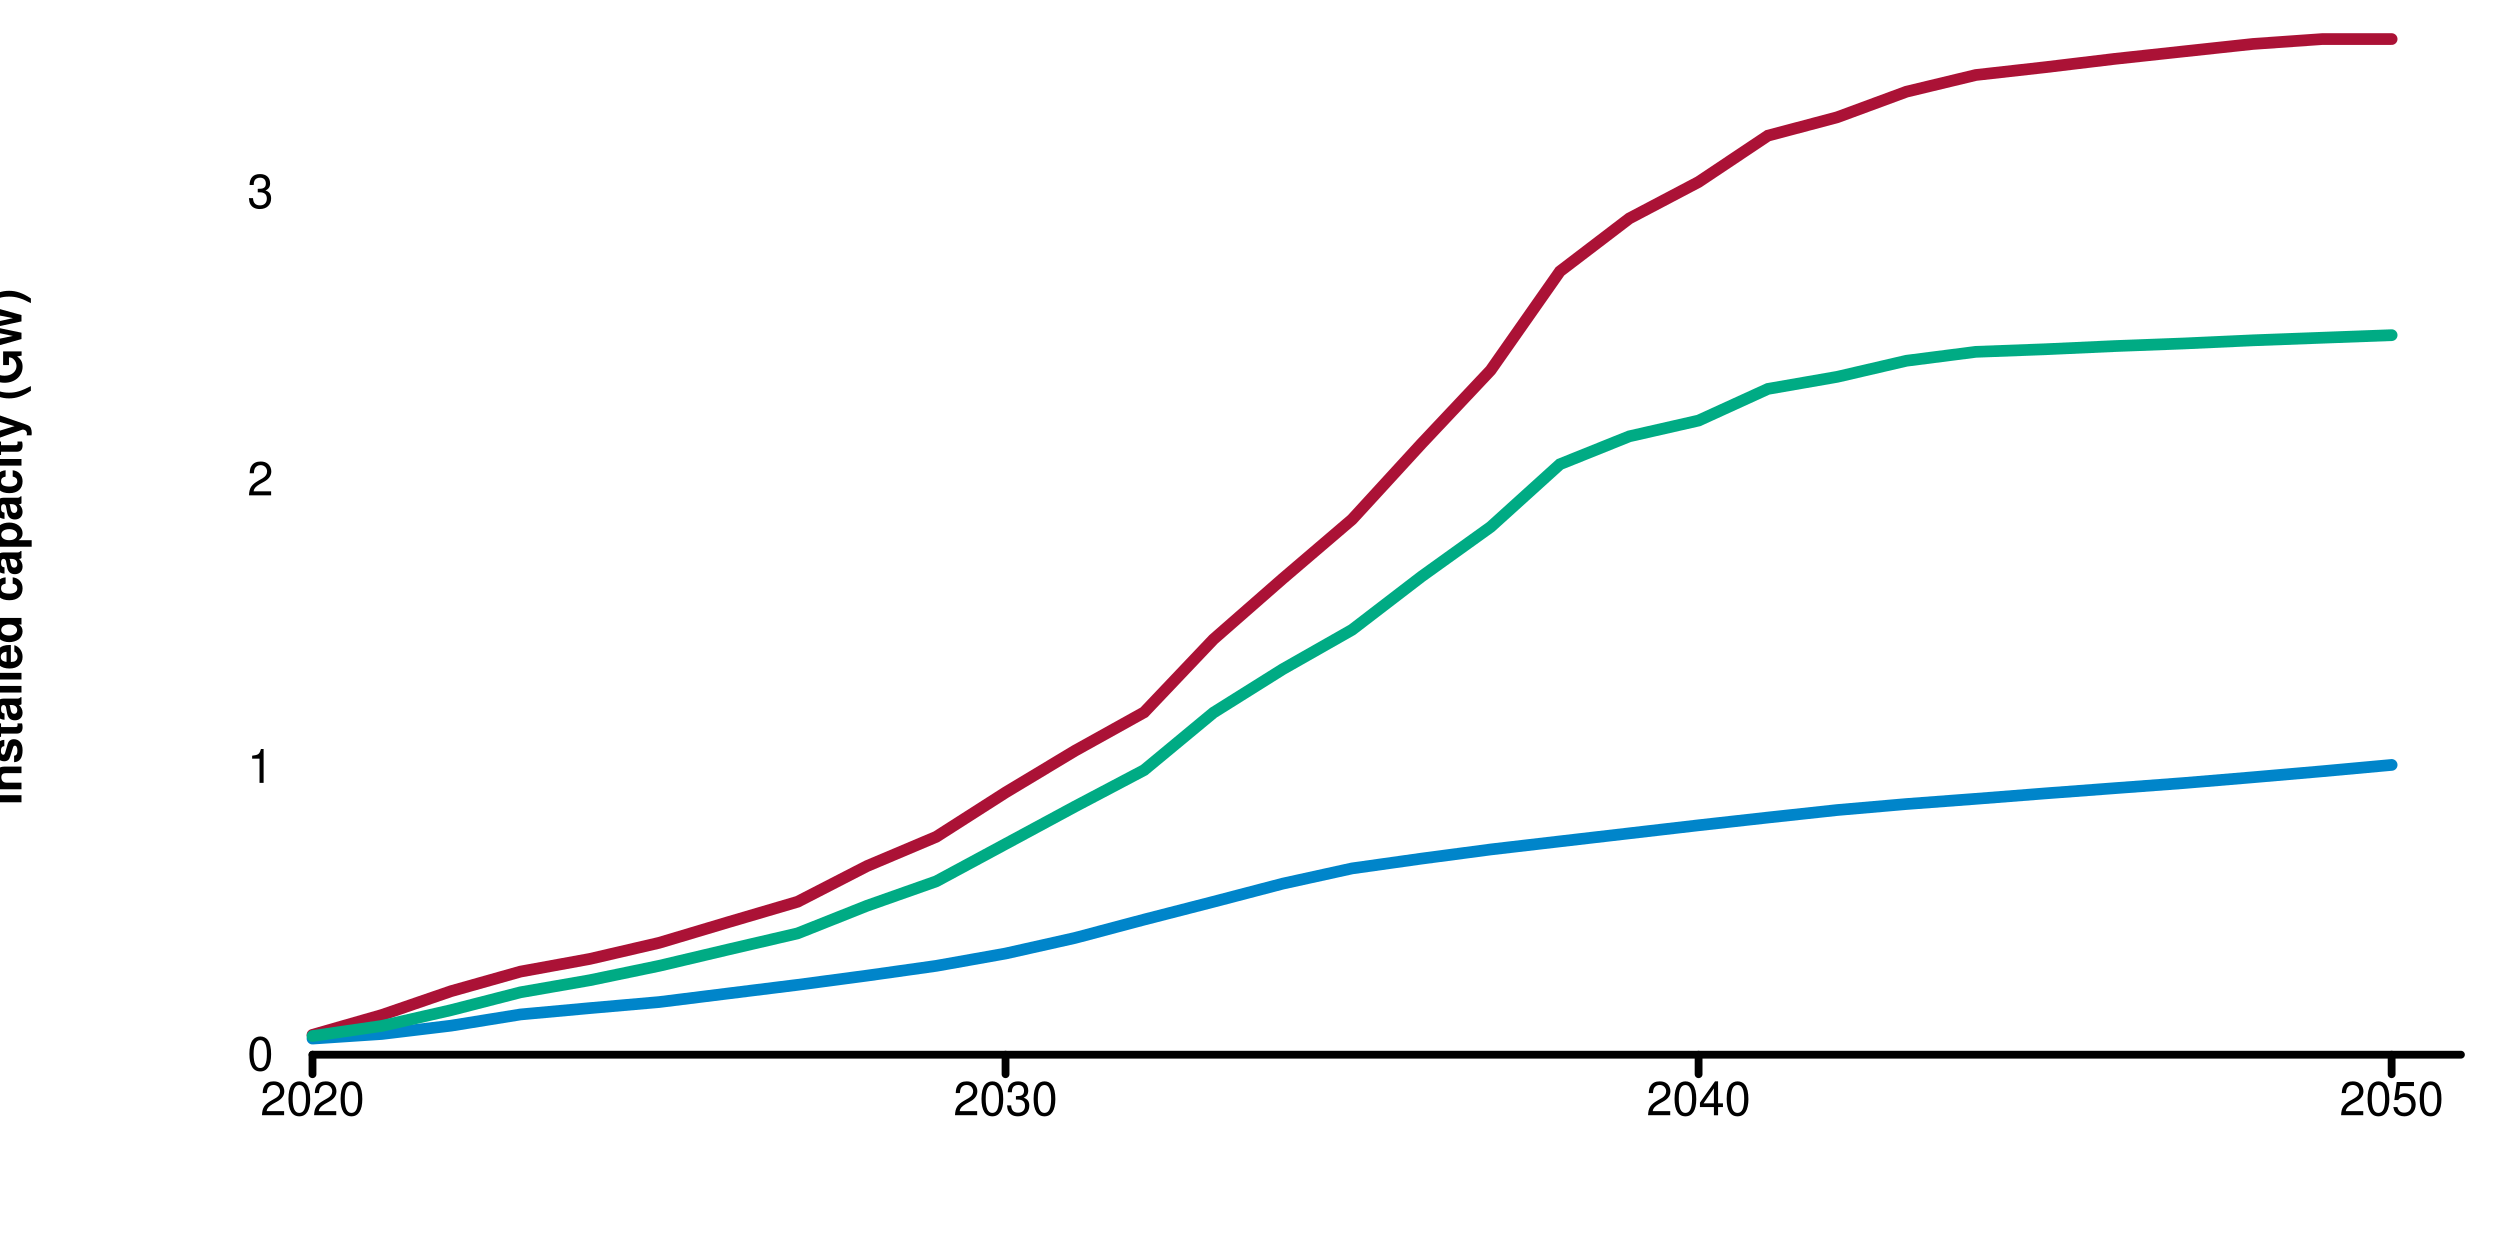
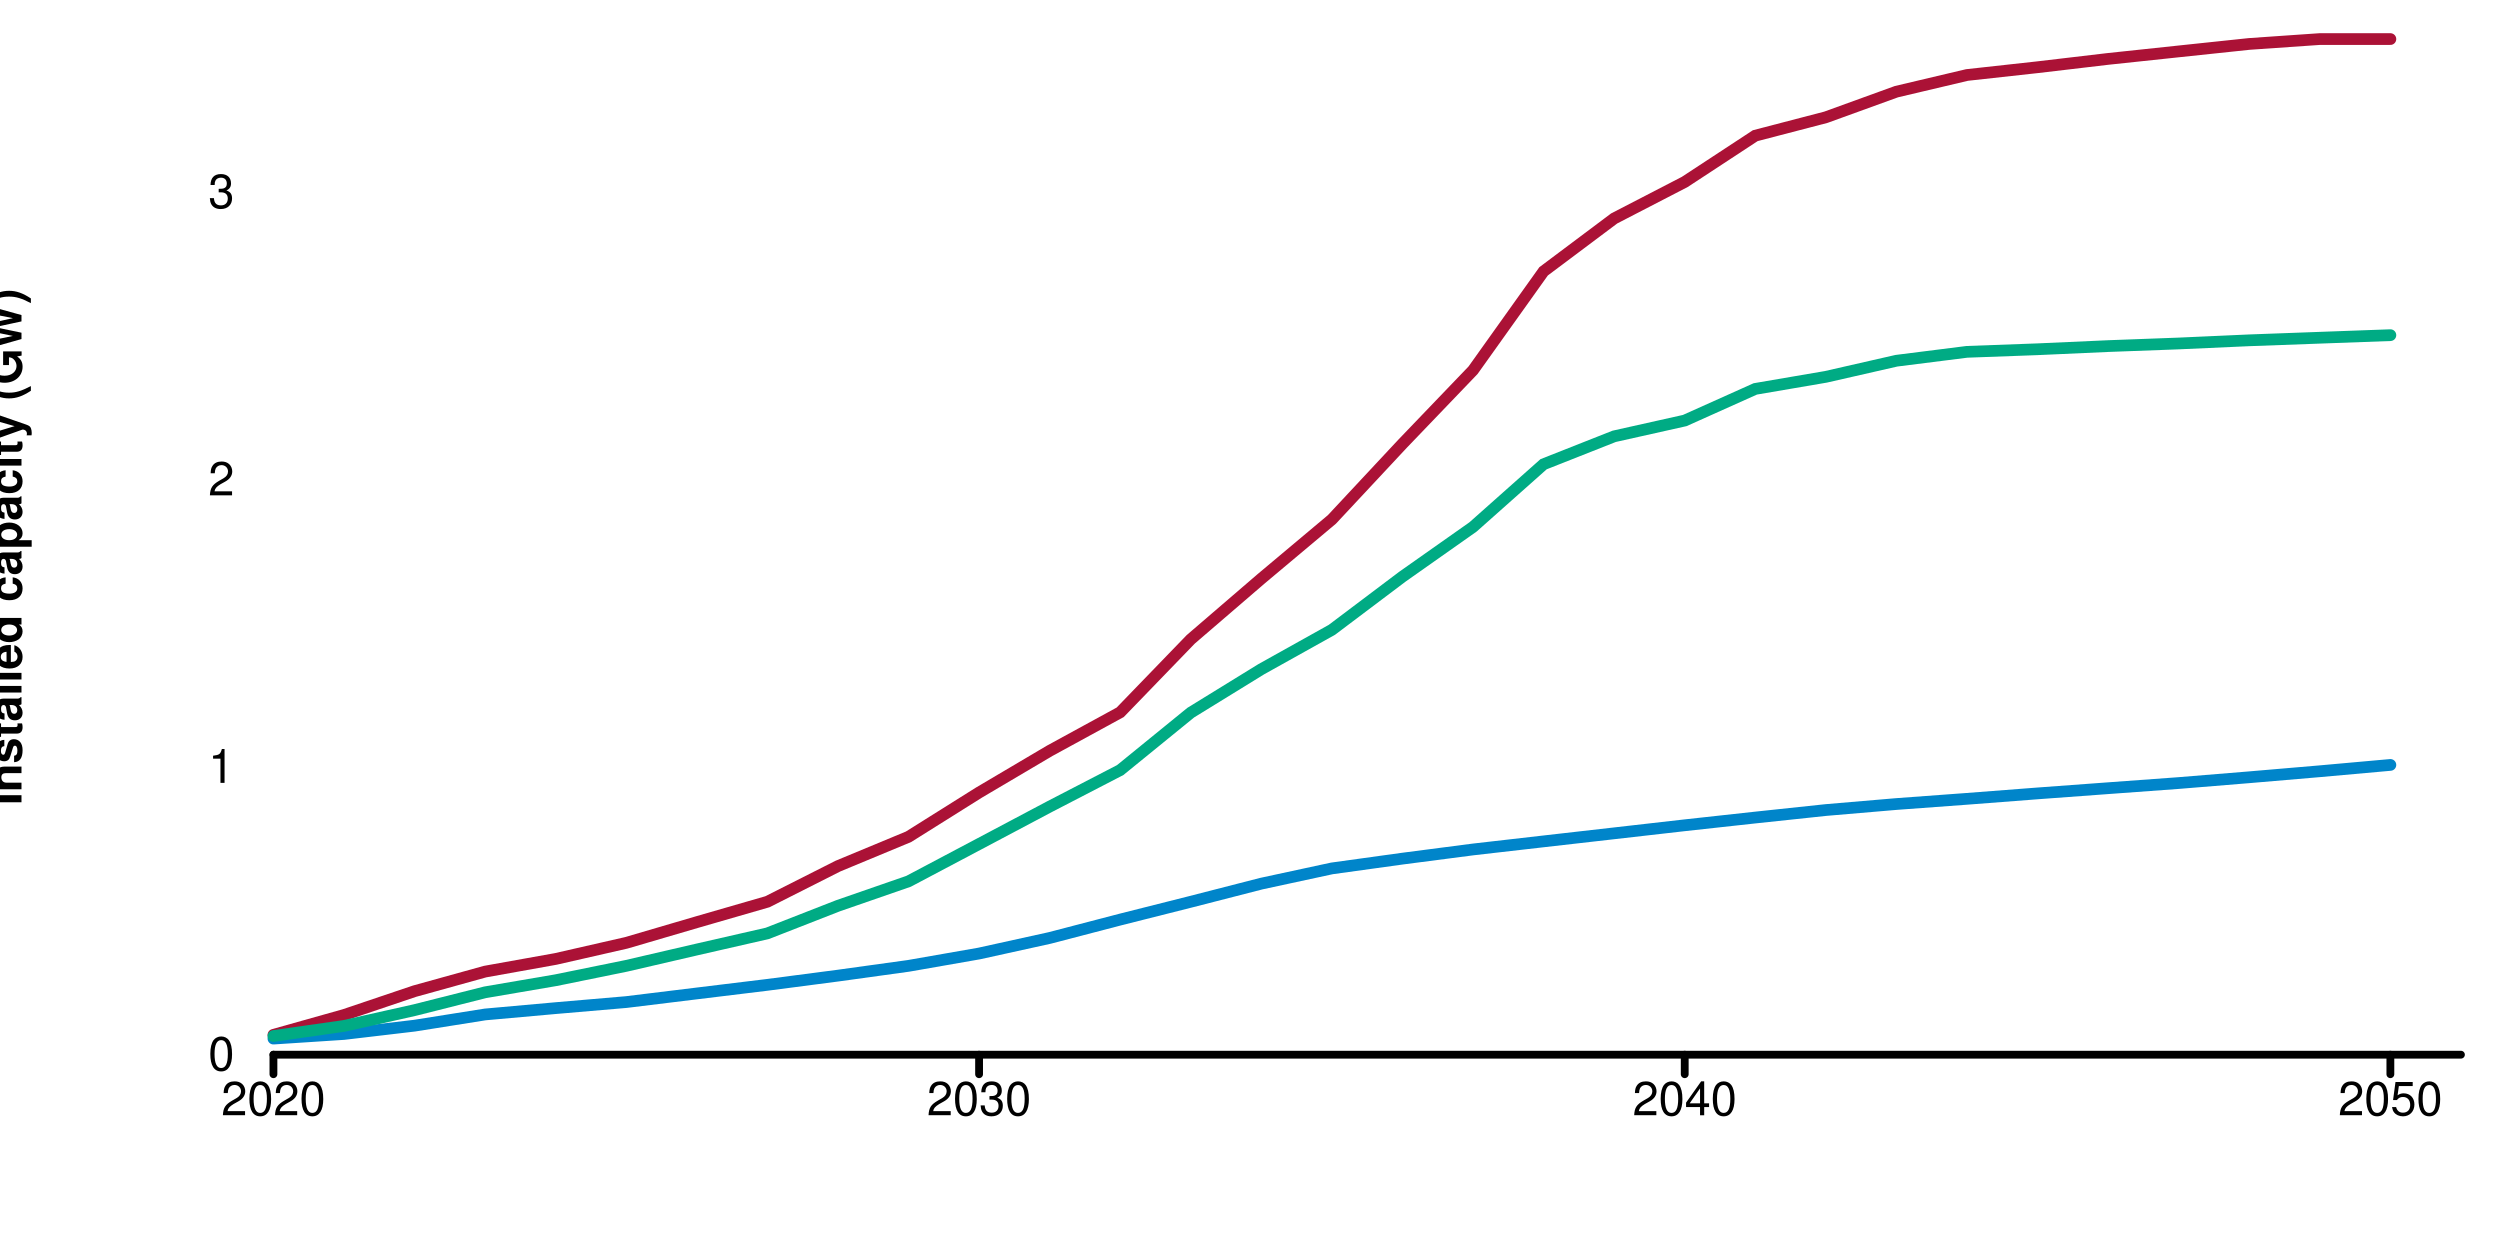
<svg xmlns="http://www.w3.org/2000/svg" width="640" height="320" viewBox="0 0 640 320" style="overflow:display" preserveAspectRatio="xMinYMin meet" overflow="visible">
  <defs>
    <style>
	.data-series path.line { fill-opacity: 0; }
	.data-series path.line.dotted { stroke-dasharray: 12 20 }
	.data-series circle { display: none; }
	.data-series:hover path.line, .data-series.on path.line { stroke-width: 5; }
	.data-series:hover circle, .data-series.on circle { display: inline; }
	.data-series circle:hover, .data-series circle.on { r: 6px!important; fill: black; }
	.grid { font-family: "Helvetica Neue",Helvetica,Arial,"Lucida Grande",sans-serif; }
	.grid line { stroke: rgb(0,0,0); stroke-width: 2; stroke-linecap: round; }
	.grid.grid-x text { text-anchor: middle; dominant-baseline: hanging; transform: translateY(10px); }
	.grid.grid-y text { text-anchor: end; dominant-baseline: middle; transform: translateX(-10px); }
	</style>
  </defs>
  <g class="grid grid-y">
-     <line x1="80" y1="270" x2="630" y2="270" data-left="80" />
-     <text x="80" y="270" text-anchor="end">0</text>
-     <text x="80" y="196.408" text-anchor="end">1</text>
-     <text x="80" y="122.816" text-anchor="end">2</text>
-     <text x="80" y="49.224" text-anchor="end">3</text>
+     <line x1="70" y1="270" x2="630" y2="270" data-left="70" />
+     <text x="70" y="270" text-anchor="end">0</text>
+     <text x="70" y="196.408" text-anchor="end">1</text>
+     <text x="70" y="122.816" text-anchor="end">2</text>
+     <text x="70" y="49.224" text-anchor="end">3</text>
    <text style="text-anchor:middle;dominant-baseline:hanging;font-weight:bold;transform: translateY(140px) rotate(-90deg);">Installed capacity (GW)</text>
  </g>
  <g class="grid grid-x">
-     <line class="tick" x1="80" y1="270" x2="80" y2="275" />
-     <text x="80" y="270" text-anchor="middle">2020</text>
-     <line class="tick" x1="257.419" y1="270" x2="257.419" y2="275" />
-     <text x="257.419" y="270" text-anchor="middle">2030</text>
-     <line class="tick" x1="434.839" y1="270" x2="434.839" y2="275" />
-     <text x="434.839" y="270" text-anchor="middle">2040</text>
-     <line class="tick" x1="612.258" y1="270" x2="612.258" y2="275" />
-     <text x="612.258" y="270" text-anchor="middle">2050</text>
+     <line class="tick" x1="70" y1="270" x2="70" y2="275" />
+     <text x="70" y="270" text-anchor="middle">2020</text>
+     <line class="tick" x1="250.645" y1="270" x2="250.645" y2="275" />
+     <text x="250.645" y="270" text-anchor="middle">2030</text>
+     <line class="tick" x1="431.29" y1="270" x2="431.29" y2="275" />
+     <text x="431.29" y="270" text-anchor="middle">2040</text>
+     <line class="tick" x1="611.935" y1="270" x2="611.935" y2="275" />
+     <text x="611.935" y="270" text-anchor="middle">2050</text>
    <text style="text-anchor:middle;dominant-baseline:hanging;font-weight:bold;transform: translateY(140px) rotate(-90deg);" />
  </g>
  <g data-scenario="high-hydrogen" class="data-series">
-     <path d="M 80.00,265.88L 97.74,264.70L 115.48,262.57L 133.23,259.70L 150.97,258.08L 168.71,256.53L 186.45,254.32L 204.19,252.12L 221.94,249.76L 239.68,247.26L 257.42,244.10L 275.16,240.12L 292.90,235.41L 310.65,230.85L 328.39,226.21L 346.13,222.31L 363.87,219.81L 381.61,217.46L 399.35,215.39L 417.10,213.33L 434.84,211.27L 452.58,209.29L 470.32,207.37L 488.06,205.83L 505.81,204.50L 523.55,203.11L 541.29,201.78L 559.03,200.46L 576.77,198.98L 594.52,197.44L 612.26,195.82" id="High hydrogen" class="line" stroke="#0085CA" stroke-width="3" stroke-linecap="round" />
-     <circle cx="80.00" cy="265.88" data-y="0.056" data-x="2020" r="4" fill="#0085CA" />
-     <circle cx="97.74" cy="264.70" data-y="0.072" data-x="2021" r="4" fill="#0085CA" />
-     <circle cx="115.48" cy="262.57" data-y="0.101" data-x="2022" r="4" fill="#0085CA" />
-     <circle cx="133.23" cy="259.70" data-y="0.140" data-x="2023" r="4" fill="#0085CA" />
-     <circle cx="150.97" cy="258.08" data-y="0.162" data-x="2024" r="4" fill="#0085CA" />
-     <circle cx="168.71" cy="256.53" data-y="0.183" data-x="2025" r="4" fill="#0085CA" />
-     <circle cx="186.45" cy="254.32" data-y="0.213" data-x="2026" r="4" fill="#0085CA" />
-     <circle cx="204.19" cy="252.12" data-y="0.243" data-x="2027" r="4" fill="#0085CA" />
-     <circle cx="221.94" cy="249.76" data-y="0.275" data-x="2028" r="4" fill="#0085CA" />
-     <circle cx="239.68" cy="247.26" data-y="0.309" data-x="2029" r="4" fill="#0085CA" />
-     <circle cx="257.42" cy="244.10" data-y="0.352" data-x="2030" r="4" fill="#0085CA" />
-     <circle cx="275.16" cy="240.12" data-y="0.406" data-x="2031" r="4" fill="#0085CA" />
-     <circle cx="292.90" cy="235.41" data-y="0.470" data-x="2032" r="4" fill="#0085CA" />
-     <circle cx="310.65" cy="230.85" data-y="0.532" data-x="2033" r="4" fill="#0085CA" />
-     <circle cx="328.39" cy="226.21" data-y="0.595" data-x="2034" r="4" fill="#0085CA" />
-     <circle cx="346.13" cy="222.31" data-y="0.648" data-x="2035" r="4" fill="#0085CA" />
-     <circle cx="363.87" cy="219.81" data-y="0.682" data-x="2036" r="4" fill="#0085CA" />
-     <circle cx="381.61" cy="217.46" data-y="0.714" data-x="2037" r="4" fill="#0085CA" />
-     <circle cx="399.35" cy="215.39" data-y="0.742" data-x="2038" r="4" fill="#0085CA" />
-     <circle cx="417.10" cy="213.33" data-y="0.770" data-x="2039" r="4" fill="#0085CA" />
-     <circle cx="434.84" cy="211.27" data-y="0.798" data-x="2040" r="4" fill="#0085CA" />
-     <circle cx="452.58" cy="209.29" data-y="0.825" data-x="2041" r="4" fill="#0085CA" />
-     <circle cx="470.32" cy="207.37" data-y="0.851" data-x="2042" r="4" fill="#0085CA" />
-     <circle cx="488.06" cy="205.83" data-y="0.872" data-x="2043" r="4" fill="#0085CA" />
-     <circle cx="505.81" cy="204.50" data-y="0.890" data-x="2044" r="4" fill="#0085CA" />
-     <circle cx="523.55" cy="203.11" data-y="0.909" data-x="2045" r="4" fill="#0085CA" />
-     <circle cx="541.29" cy="201.78" data-y="0.927" data-x="2046" r="4" fill="#0085CA" />
-     <circle cx="559.03" cy="200.46" data-y="0.945" data-x="2047" r="4" fill="#0085CA" />
-     <circle cx="576.77" cy="198.98" data-y="0.965" data-x="2048" r="4" fill="#0085CA" />
-     <circle cx="594.52" cy="197.44" data-y="0.986" data-x="2049" r="4" fill="#0085CA" />
-     <circle cx="612.26" cy="195.82" data-y="1.008" data-x="2050" r="4" fill="#0085CA" />
+     <path d="M 70.00,265.88L 88.06,264.70L 106.13,262.57L 124.19,259.70L 142.26,258.08L 160.32,256.53L 178.39,254.32L 196.45,252.12L 214.52,249.76L 232.58,247.26L 250.65,244.10L 268.71,240.12L 286.77,235.41L 304.84,230.85L 322.90,226.21L 340.97,222.31L 359.03,219.81L 377.10,217.46L 395.16,215.39L 413.23,213.33L 431.29,211.27L 449.35,209.29L 467.42,207.37L 485.48,205.83L 503.55,204.50L 521.61,203.11L 539.68,201.78L 557.74,200.46L 575.81,198.98L 593.87,197.44L 611.94,195.82" id="High hydrogen" class="line" stroke="#0085CA" stroke-width="3" stroke-linecap="round" />
+     <circle cx="70.00" cy="265.88" data-y="0.056" data-x="2020" r="4" fill="#0085CA" />
+     <circle cx="88.06" cy="264.70" data-y="0.072" data-x="2021" r="4" fill="#0085CA" />
+     <circle cx="106.13" cy="262.57" data-y="0.101" data-x="2022" r="4" fill="#0085CA" />
+     <circle cx="124.19" cy="259.70" data-y="0.140" data-x="2023" r="4" fill="#0085CA" />
+     <circle cx="142.26" cy="258.08" data-y="0.162" data-x="2024" r="4" fill="#0085CA" />
+     <circle cx="160.32" cy="256.53" data-y="0.183" data-x="2025" r="4" fill="#0085CA" />
+     <circle cx="178.39" cy="254.32" data-y="0.213" data-x="2026" r="4" fill="#0085CA" />
+     <circle cx="196.45" cy="252.12" data-y="0.243" data-x="2027" r="4" fill="#0085CA" />
+     <circle cx="214.52" cy="249.76" data-y="0.275" data-x="2028" r="4" fill="#0085CA" />
+     <circle cx="232.58" cy="247.26" data-y="0.309" data-x="2029" r="4" fill="#0085CA" />
+     <circle cx="250.65" cy="244.10" data-y="0.352" data-x="2030" r="4" fill="#0085CA" />
+     <circle cx="268.71" cy="240.12" data-y="0.406" data-x="2031" r="4" fill="#0085CA" />
+     <circle cx="286.77" cy="235.41" data-y="0.470" data-x="2032" r="4" fill="#0085CA" />
+     <circle cx="304.84" cy="230.85" data-y="0.532" data-x="2033" r="4" fill="#0085CA" />
+     <circle cx="322.90" cy="226.21" data-y="0.595" data-x="2034" r="4" fill="#0085CA" />
+     <circle cx="340.97" cy="222.31" data-y="0.648" data-x="2035" r="4" fill="#0085CA" />
+     <circle cx="359.03" cy="219.81" data-y="0.682" data-x="2036" r="4" fill="#0085CA" />
+     <circle cx="377.10" cy="217.46" data-y="0.714" data-x="2037" r="4" fill="#0085CA" />
+     <circle cx="395.16" cy="215.39" data-y="0.742" data-x="2038" r="4" fill="#0085CA" />
+     <circle cx="413.23" cy="213.33" data-y="0.770" data-x="2039" r="4" fill="#0085CA" />
+     <circle cx="431.29" cy="211.27" data-y="0.798" data-x="2040" r="4" fill="#0085CA" />
+     <circle cx="449.35" cy="209.29" data-y="0.825" data-x="2041" r="4" fill="#0085CA" />
+     <circle cx="467.42" cy="207.37" data-y="0.851" data-x="2042" r="4" fill="#0085CA" />
+     <circle cx="485.48" cy="205.83" data-y="0.872" data-x="2043" r="4" fill="#0085CA" />
+     <circle cx="503.55" cy="204.50" data-y="0.890" data-x="2044" r="4" fill="#0085CA" />
+     <circle cx="521.61" cy="203.11" data-y="0.909" data-x="2045" r="4" fill="#0085CA" />
+     <circle cx="539.68" cy="201.78" data-y="0.927" data-x="2046" r="4" fill="#0085CA" />
+     <circle cx="557.74" cy="200.46" data-y="0.945" data-x="2047" r="4" fill="#0085CA" />
+     <circle cx="575.81" cy="198.98" data-y="0.965" data-x="2048" r="4" fill="#0085CA" />
+     <circle cx="593.87" cy="197.44" data-y="0.986" data-x="2049" r="4" fill="#0085CA" />
+     <circle cx="611.94" cy="195.82" data-y="1.008" data-x="2050" r="4" fill="#0085CA" />
  </g>
  <g data-scenario="deep-electrification" class="data-series">
-     <path d="M 80.00,264.92L 97.74,259.84L 115.48,253.74L 133.23,248.73L 150.97,245.49L 168.71,241.37L 186.45,236.07L 204.19,230.85L 221.94,221.72L 239.68,214.22L 257.42,202.88L 275.16,192.21L 292.90,182.35L 310.65,163.66L 328.39,148.13L 346.13,132.97L 363.87,113.62L 381.61,94.78L 399.35,69.46L 417.10,55.92L 434.84,46.58L 452.58,34.73L 470.32,30.02L 488.06,23.47L 505.81,19.20L 523.55,17.21L 541.29,15.08L 559.03,13.16L 576.77,11.25L 594.52,10.00L 612.26,10.00" id="Deep electrification" class="line" stroke="#AB1236" stroke-width="3" stroke-linecap="round" />
-     <circle cx="80.00" cy="264.92" data-y="0.069" data-x="2020" r="4" fill="#AB1236" />
-     <circle cx="97.74" cy="259.84" data-y="0.138" data-x="2021" r="4" fill="#AB1236" />
-     <circle cx="115.48" cy="253.74" data-y="0.221" data-x="2022" r="4" fill="#AB1236" />
-     <circle cx="133.23" cy="248.73" data-y="0.289" data-x="2023" r="4" fill="#AB1236" />
-     <circle cx="150.97" cy="245.49" data-y="0.333" data-x="2024" r="4" fill="#AB1236" />
-     <circle cx="168.71" cy="241.37" data-y="0.389" data-x="2025" r="4" fill="#AB1236" />
-     <circle cx="186.45" cy="236.07" data-y="0.461" data-x="2026" r="4" fill="#AB1236" />
-     <circle cx="204.19" cy="230.85" data-y="0.532" data-x="2027" r="4" fill="#AB1236" />
-     <circle cx="221.94" cy="221.72" data-y="0.656" data-x="2028" r="4" fill="#AB1236" />
-     <circle cx="239.68" cy="214.22" data-y="0.758" data-x="2029" r="4" fill="#AB1236" />
-     <circle cx="257.42" cy="202.88" data-y="0.912" data-x="2030" r="4" fill="#AB1236" />
-     <circle cx="275.16" cy="192.21" data-y="1.057" data-x="2031" r="4" fill="#AB1236" />
-     <circle cx="292.90" cy="182.35" data-y="1.191" data-x="2032" r="4" fill="#AB1236" />
-     <circle cx="310.65" cy="163.66" data-y="1.445" data-x="2033" r="4" fill="#AB1236" />
-     <circle cx="328.39" cy="148.13" data-y="1.656" data-x="2034" r="4" fill="#AB1236" />
-     <circle cx="346.13" cy="132.97" data-y="1.862" data-x="2035" r="4" fill="#AB1236" />
-     <circle cx="363.87" cy="113.62" data-y="2.125" data-x="2036" r="4" fill="#AB1236" />
-     <circle cx="381.61" cy="94.78" data-y="2.381" data-x="2037" r="4" fill="#AB1236" />
-     <circle cx="399.35" cy="69.46" data-y="2.725" data-x="2038" r="4" fill="#AB1236" />
-     <circle cx="417.10" cy="55.92" data-y="2.909" data-x="2039" r="4" fill="#AB1236" />
-     <circle cx="434.84" cy="46.58" data-y="3.036" data-x="2040" r="4" fill="#AB1236" />
-     <circle cx="452.58" cy="34.73" data-y="3.197" data-x="2041" r="4" fill="#AB1236" />
-     <circle cx="470.32" cy="30.02" data-y="3.261" data-x="2042" r="4" fill="#AB1236" />
-     <circle cx="488.06" cy="23.47" data-y="3.350" data-x="2043" r="4" fill="#AB1236" />
-     <circle cx="505.81" cy="19.20" data-y="3.408" data-x="2044" r="4" fill="#AB1236" />
-     <circle cx="523.55" cy="17.21" data-y="3.435" data-x="2045" r="4" fill="#AB1236" />
-     <circle cx="541.29" cy="15.08" data-y="3.464" data-x="2046" r="4" fill="#AB1236" />
-     <circle cx="559.03" cy="13.16" data-y="3.490" data-x="2047" r="4" fill="#AB1236" />
-     <circle cx="576.77" cy="11.25" data-y="3.516" data-x="2048" r="4" fill="#AB1236" />
-     <circle cx="594.52" cy="10.00" data-y="3.533" data-x="2049" r="4" fill="#AB1236" />
-     <circle cx="612.26" cy="10.00" data-y="3.533" data-x="2050" r="4" fill="#AB1236" />
+     <path d="M 70.00,264.92L 88.06,259.84L 106.13,253.74L 124.19,248.73L 142.26,245.49L 160.32,241.37L 178.39,236.07L 196.45,230.85L 214.52,221.72L 232.58,214.22L 250.65,202.88L 268.71,192.21L 286.77,182.35L 304.84,163.66L 322.90,148.13L 340.97,132.97L 359.03,113.62L 377.10,94.78L 395.16,69.46L 413.23,55.92L 431.29,46.58L 449.35,34.73L 467.42,30.02L 485.48,23.47L 503.55,19.20L 521.61,17.21L 539.68,15.08L 557.74,13.16L 575.81,11.25L 593.87,10.00L 611.94,10.00" id="Deep electrification" class="line" stroke="#AB1236" stroke-width="3" stroke-linecap="round" />
+     <circle cx="70.00" cy="264.92" data-y="0.069" data-x="2020" r="4" fill="#AB1236" />
+     <circle cx="88.06" cy="259.84" data-y="0.138" data-x="2021" r="4" fill="#AB1236" />
+     <circle cx="106.13" cy="253.74" data-y="0.221" data-x="2022" r="4" fill="#AB1236" />
+     <circle cx="124.19" cy="248.73" data-y="0.289" data-x="2023" r="4" fill="#AB1236" />
+     <circle cx="142.26" cy="245.49" data-y="0.333" data-x="2024" r="4" fill="#AB1236" />
+     <circle cx="160.32" cy="241.37" data-y="0.389" data-x="2025" r="4" fill="#AB1236" />
+     <circle cx="178.39" cy="236.07" data-y="0.461" data-x="2026" r="4" fill="#AB1236" />
+     <circle cx="196.45" cy="230.85" data-y="0.532" data-x="2027" r="4" fill="#AB1236" />
+     <circle cx="214.52" cy="221.72" data-y="0.656" data-x="2028" r="4" fill="#AB1236" />
+     <circle cx="232.58" cy="214.22" data-y="0.758" data-x="2029" r="4" fill="#AB1236" />
+     <circle cx="250.65" cy="202.88" data-y="0.912" data-x="2030" r="4" fill="#AB1236" />
+     <circle cx="268.71" cy="192.21" data-y="1.057" data-x="2031" r="4" fill="#AB1236" />
+     <circle cx="286.77" cy="182.35" data-y="1.191" data-x="2032" r="4" fill="#AB1236" />
+     <circle cx="304.84" cy="163.66" data-y="1.445" data-x="2033" r="4" fill="#AB1236" />
+     <circle cx="322.90" cy="148.13" data-y="1.656" data-x="2034" r="4" fill="#AB1236" />
+     <circle cx="340.97" cy="132.97" data-y="1.862" data-x="2035" r="4" fill="#AB1236" />
+     <circle cx="359.03" cy="113.62" data-y="2.125" data-x="2036" r="4" fill="#AB1236" />
+     <circle cx="377.10" cy="94.78" data-y="2.381" data-x="2037" r="4" fill="#AB1236" />
+     <circle cx="395.16" cy="69.46" data-y="2.725" data-x="2038" r="4" fill="#AB1236" />
+     <circle cx="413.23" cy="55.92" data-y="2.909" data-x="2039" r="4" fill="#AB1236" />
+     <circle cx="431.29" cy="46.58" data-y="3.036" data-x="2040" r="4" fill="#AB1236" />
+     <circle cx="449.35" cy="34.73" data-y="3.197" data-x="2041" r="4" fill="#AB1236" />
+     <circle cx="467.42" cy="30.02" data-y="3.261" data-x="2042" r="4" fill="#AB1236" />
+     <circle cx="485.48" cy="23.47" data-y="3.350" data-x="2043" r="4" fill="#AB1236" />
+     <circle cx="503.55" cy="19.20" data-y="3.408" data-x="2044" r="4" fill="#AB1236" />
+     <circle cx="521.61" cy="17.21" data-y="3.435" data-x="2045" r="4" fill="#AB1236" />
+     <circle cx="539.68" cy="15.08" data-y="3.464" data-x="2046" r="4" fill="#AB1236" />
+     <circle cx="557.74" cy="13.16" data-y="3.490" data-x="2047" r="4" fill="#AB1236" />
+     <circle cx="575.81" cy="11.25" data-y="3.516" data-x="2048" r="4" fill="#AB1236" />
+     <circle cx="593.87" cy="10.00" data-y="3.533" data-x="2049" r="4" fill="#AB1236" />
+     <circle cx="611.94" cy="10.00" data-y="3.533" data-x="2050" r="4" fill="#AB1236" />
  </g>
  <g data-scenario="net-zero" class="data-series">
-     <path d="M 80.00,265.22L 97.74,262.64L 115.48,258.59L 133.23,254.03L 150.97,250.94L 168.71,247.26L 186.45,243.07L 204.19,238.94L 221.94,231.88L 239.68,225.62L 257.42,216.06L 275.16,206.49L 292.90,197.14L 310.65,182.43L 328.39,171.31L 346.13,161.23L 363.87,147.62L 381.61,134.89L 399.35,118.84L 417.10,111.70L 434.84,107.66L 452.58,99.56L 470.32,96.47L 488.06,92.35L 505.81,90.07L 523.55,89.41L 541.29,88.60L 559.03,87.93L 576.77,87.12L 594.52,86.46L 612.26,85.80" id="Early net zero" class="line" stroke="#00AB84" stroke-width="3" stroke-linecap="round" />
-     <circle cx="80.00" cy="265.22" data-y="0.065" data-x="2020" r="4" fill="#00AB84" />
-     <circle cx="97.74" cy="262.64" data-y="0.100" data-x="2021" r="4" fill="#00AB84" />
-     <circle cx="115.48" cy="258.59" data-y="0.155" data-x="2022" r="4" fill="#00AB84" />
-     <circle cx="133.23" cy="254.03" data-y="0.217" data-x="2023" r="4" fill="#00AB84" />
-     <circle cx="150.97" cy="250.94" data-y="0.259" data-x="2024" r="4" fill="#00AB84" />
-     <circle cx="168.71" cy="247.26" data-y="0.309" data-x="2025" r="4" fill="#00AB84" />
-     <circle cx="186.45" cy="243.07" data-y="0.366" data-x="2026" r="4" fill="#00AB84" />
-     <circle cx="204.19" cy="238.94" data-y="0.422" data-x="2027" r="4" fill="#00AB84" />
-     <circle cx="221.94" cy="231.88" data-y="0.518" data-x="2028" r="4" fill="#00AB84" />
-     <circle cx="239.68" cy="225.62" data-y="0.603" data-x="2029" r="4" fill="#00AB84" />
-     <circle cx="257.42" cy="216.06" data-y="0.733" data-x="2030" r="4" fill="#00AB84" />
-     <circle cx="275.16" cy="206.49" data-y="0.863" data-x="2031" r="4" fill="#00AB84" />
-     <circle cx="292.90" cy="197.14" data-y="0.990" data-x="2032" r="4" fill="#00AB84" />
-     <circle cx="310.65" cy="182.43" data-y="1.190" data-x="2033" r="4" fill="#00AB84" />
-     <circle cx="328.39" cy="171.31" data-y="1.341" data-x="2034" r="4" fill="#00AB84" />
-     <circle cx="346.13" cy="161.23" data-y="1.478" data-x="2035" r="4" fill="#00AB84" />
-     <circle cx="363.87" cy="147.62" data-y="1.663" data-x="2036" r="4" fill="#00AB84" />
-     <circle cx="381.61" cy="134.89" data-y="1.836" data-x="2037" r="4" fill="#00AB84" />
-     <circle cx="399.35" cy="118.84" data-y="2.054" data-x="2038" r="4" fill="#00AB84" />
-     <circle cx="417.10" cy="111.70" data-y="2.151" data-x="2039" r="4" fill="#00AB84" />
-     <circle cx="434.84" cy="107.66" data-y="2.206" data-x="2040" r="4" fill="#00AB84" />
-     <circle cx="452.58" cy="99.56" data-y="2.316" data-x="2041" r="4" fill="#00AB84" />
-     <circle cx="470.32" cy="96.47" data-y="2.358" data-x="2042" r="4" fill="#00AB84" />
-     <circle cx="488.06" cy="92.35" data-y="2.414" data-x="2043" r="4" fill="#00AB84" />
-     <circle cx="505.81" cy="90.07" data-y="2.445" data-x="2044" r="4" fill="#00AB84" />
-     <circle cx="523.55" cy="89.41" data-y="2.454" data-x="2045" r="4" fill="#00AB84" />
-     <circle cx="541.29" cy="88.60" data-y="2.465" data-x="2046" r="4" fill="#00AB84" />
-     <circle cx="559.03" cy="87.93" data-y="2.474" data-x="2047" r="4" fill="#00AB84" />
-     <circle cx="576.77" cy="87.12" data-y="2.485" data-x="2048" r="4" fill="#00AB84" />
-     <circle cx="594.52" cy="86.46" data-y="2.494" data-x="2049" r="4" fill="#00AB84" />
-     <circle cx="612.26" cy="85.80" data-y="2.503" data-x="2050" r="4" fill="#00AB84" />
+     <path d="M 70.00,265.22L 88.06,262.64L 106.13,258.59L 124.19,254.03L 142.26,250.94L 160.32,247.26L 178.39,243.07L 196.45,238.94L 214.52,231.88L 232.58,225.62L 250.65,216.06L 268.71,206.49L 286.77,197.14L 304.84,182.43L 322.90,171.31L 340.97,161.23L 359.03,147.62L 377.10,134.89L 395.16,118.84L 413.23,111.70L 431.29,107.66L 449.35,99.56L 467.42,96.47L 485.48,92.35L 503.55,90.07L 521.61,89.41L 539.68,88.60L 557.74,87.93L 575.81,87.12L 593.87,86.46L 611.94,85.80" id="Early net zero" class="line" stroke="#00AB84" stroke-width="3" stroke-linecap="round" />
+     <circle cx="70.00" cy="265.22" data-y="0.065" data-x="2020" r="4" fill="#00AB84" />
+     <circle cx="88.06" cy="262.64" data-y="0.100" data-x="2021" r="4" fill="#00AB84" />
+     <circle cx="106.13" cy="258.59" data-y="0.155" data-x="2022" r="4" fill="#00AB84" />
+     <circle cx="124.19" cy="254.03" data-y="0.217" data-x="2023" r="4" fill="#00AB84" />
+     <circle cx="142.26" cy="250.94" data-y="0.259" data-x="2024" r="4" fill="#00AB84" />
+     <circle cx="160.32" cy="247.26" data-y="0.309" data-x="2025" r="4" fill="#00AB84" />
+     <circle cx="178.39" cy="243.07" data-y="0.366" data-x="2026" r="4" fill="#00AB84" />
+     <circle cx="196.45" cy="238.94" data-y="0.422" data-x="2027" r="4" fill="#00AB84" />
+     <circle cx="214.52" cy="231.88" data-y="0.518" data-x="2028" r="4" fill="#00AB84" />
+     <circle cx="232.58" cy="225.62" data-y="0.603" data-x="2029" r="4" fill="#00AB84" />
+     <circle cx="250.65" cy="216.06" data-y="0.733" data-x="2030" r="4" fill="#00AB84" />
+     <circle cx="268.71" cy="206.49" data-y="0.863" data-x="2031" r="4" fill="#00AB84" />
+     <circle cx="286.77" cy="197.14" data-y="0.990" data-x="2032" r="4" fill="#00AB84" />
+     <circle cx="304.84" cy="182.43" data-y="1.190" data-x="2033" r="4" fill="#00AB84" />
+     <circle cx="322.90" cy="171.31" data-y="1.341" data-x="2034" r="4" fill="#00AB84" />
+     <circle cx="340.97" cy="161.23" data-y="1.478" data-x="2035" r="4" fill="#00AB84" />
+     <circle cx="359.03" cy="147.62" data-y="1.663" data-x="2036" r="4" fill="#00AB84" />
+     <circle cx="377.10" cy="134.89" data-y="1.836" data-x="2037" r="4" fill="#00AB84" />
+     <circle cx="395.16" cy="118.84" data-y="2.054" data-x="2038" r="4" fill="#00AB84" />
+     <circle cx="413.23" cy="111.70" data-y="2.151" data-x="2039" r="4" fill="#00AB84" />
+     <circle cx="431.29" cy="107.66" data-y="2.206" data-x="2040" r="4" fill="#00AB84" />
+     <circle cx="449.35" cy="99.56" data-y="2.316" data-x="2041" r="4" fill="#00AB84" />
+     <circle cx="467.42" cy="96.47" data-y="2.358" data-x="2042" r="4" fill="#00AB84" />
+     <circle cx="485.48" cy="92.35" data-y="2.414" data-x="2043" r="4" fill="#00AB84" />
+     <circle cx="503.55" cy="90.07" data-y="2.445" data-x="2044" r="4" fill="#00AB84" />
+     <circle cx="521.61" cy="89.41" data-y="2.454" data-x="2045" r="4" fill="#00AB84" />
+     <circle cx="539.68" cy="88.60" data-y="2.465" data-x="2046" r="4" fill="#00AB84" />
+     <circle cx="557.74" cy="87.93" data-y="2.474" data-x="2047" r="4" fill="#00AB84" />
+     <circle cx="575.81" cy="87.12" data-y="2.485" data-x="2048" r="4" fill="#00AB84" />
+     <circle cx="593.87" cy="86.46" data-y="2.494" data-x="2049" r="4" fill="#00AB84" />
+     <circle cx="611.94" cy="85.80" data-y="2.503" data-x="2050" r="4" fill="#00AB84" />
  </g>
</svg>
